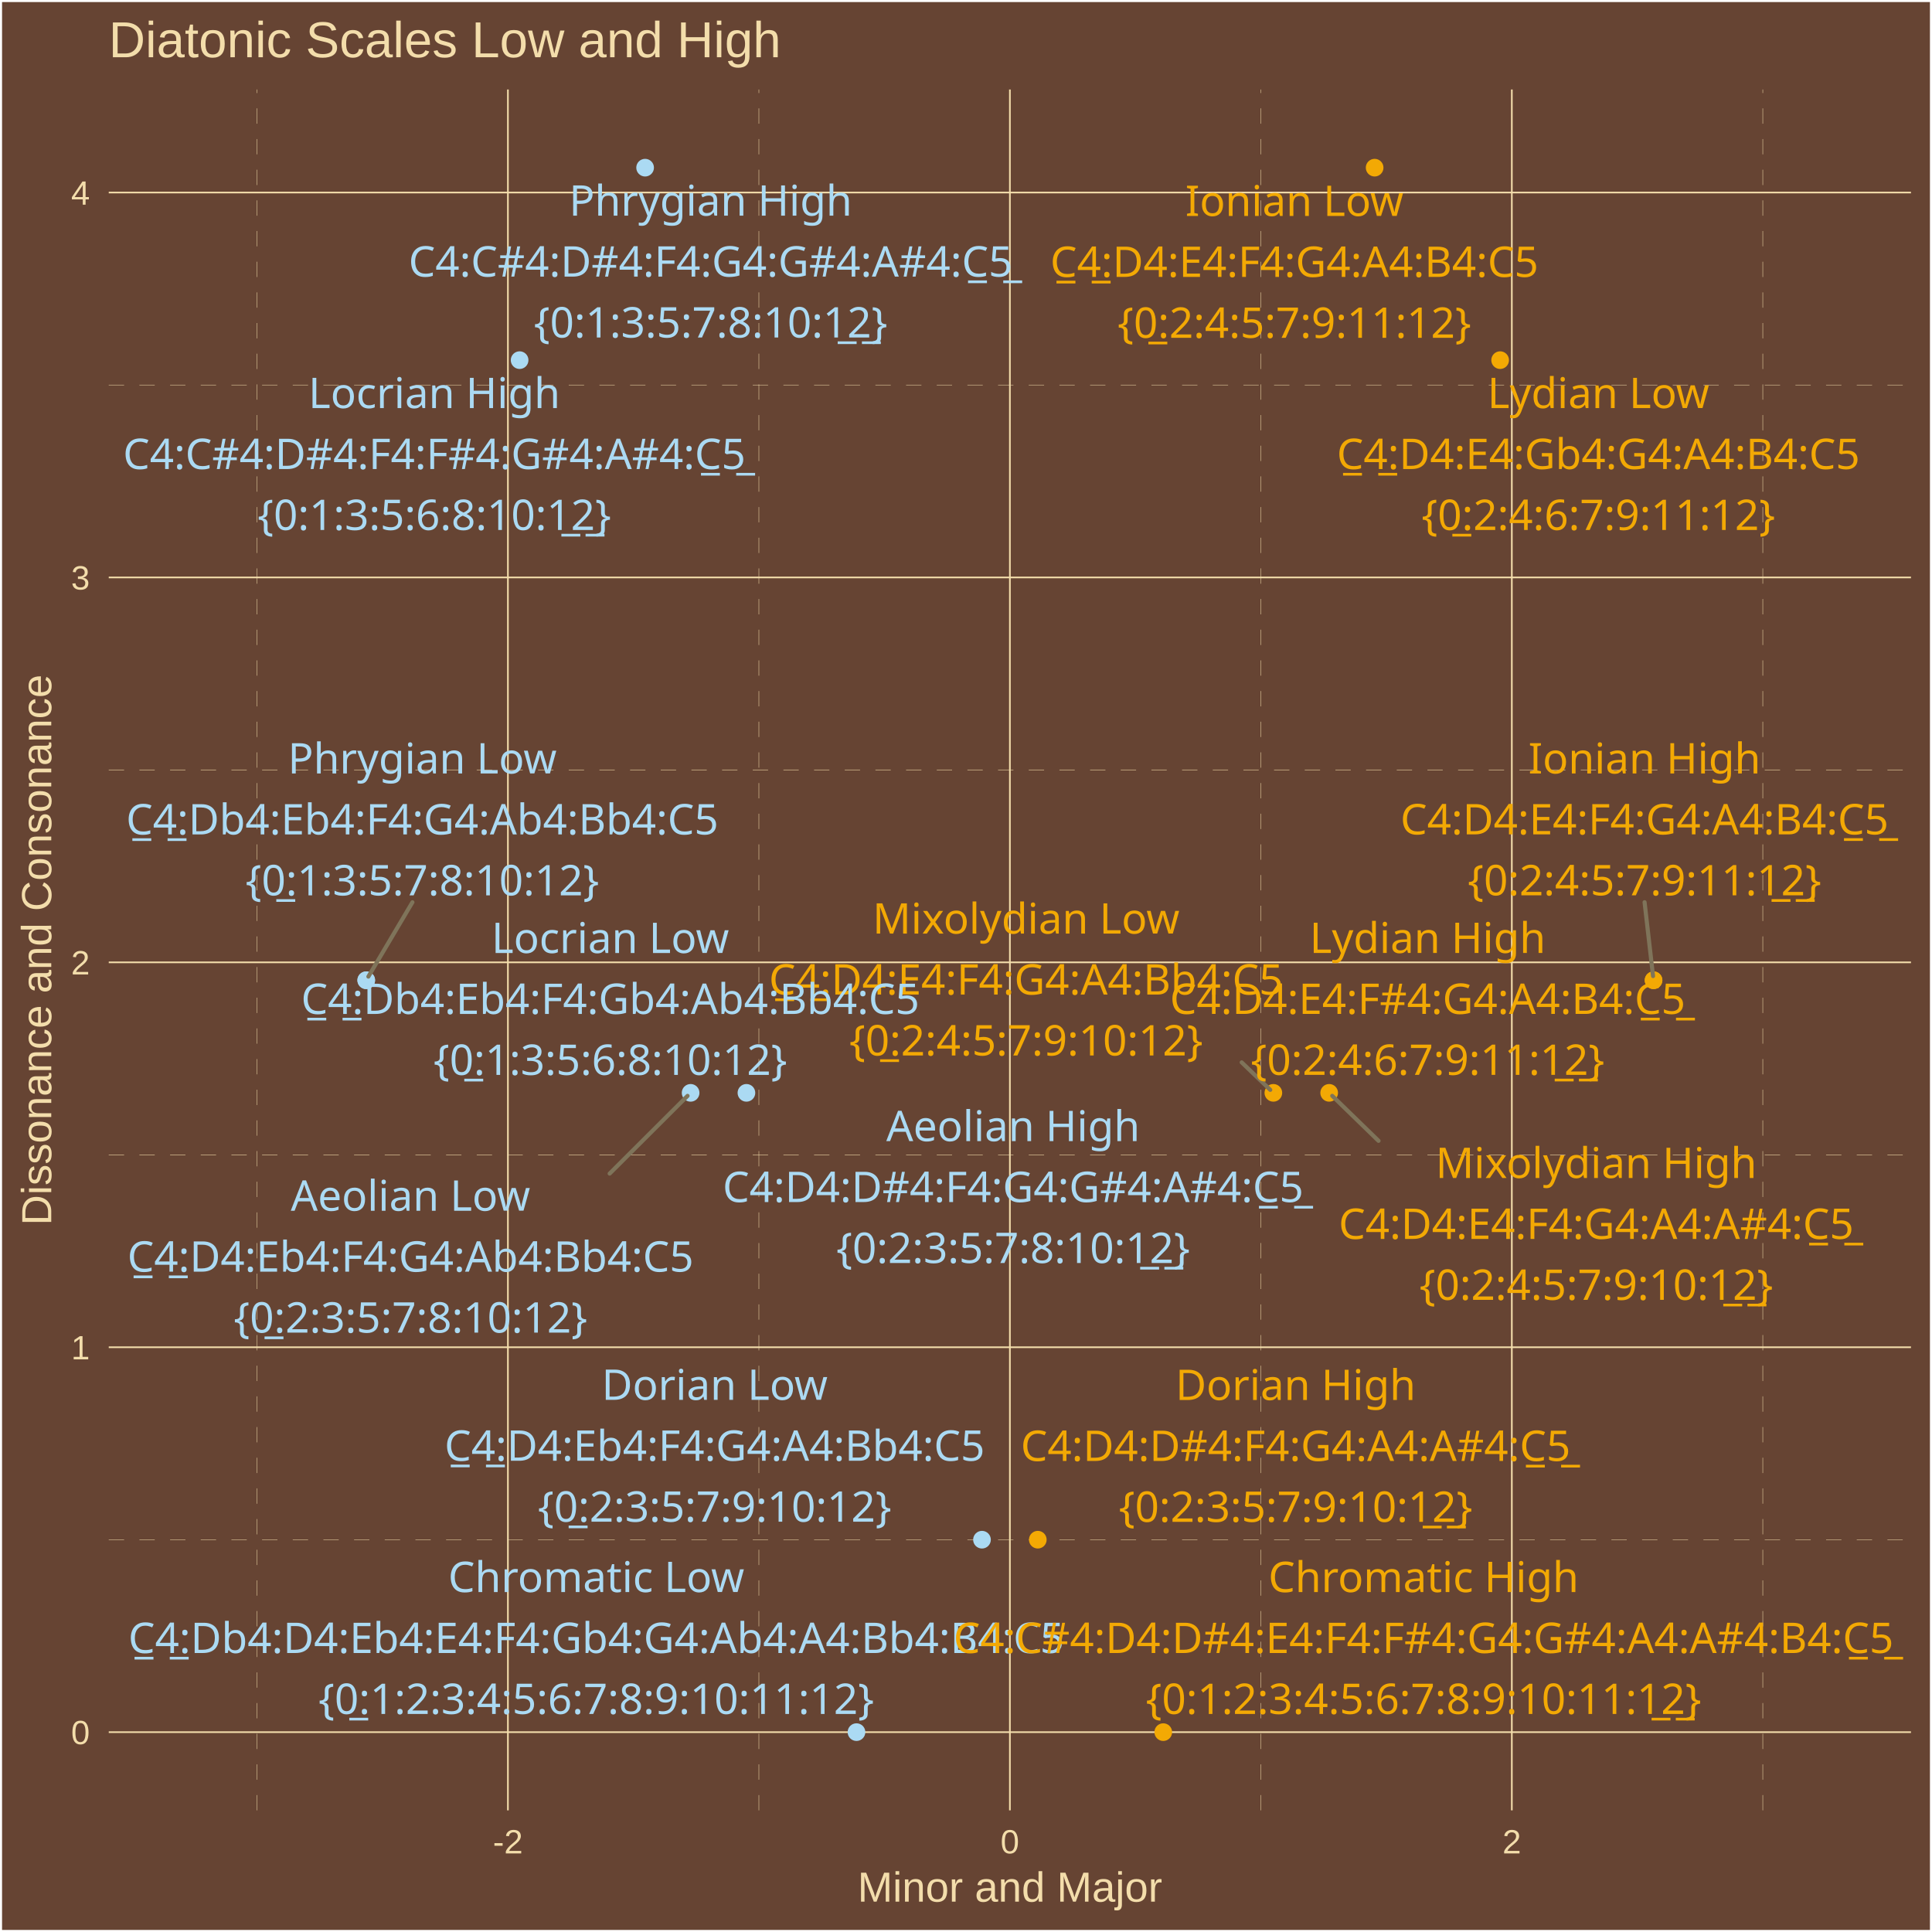
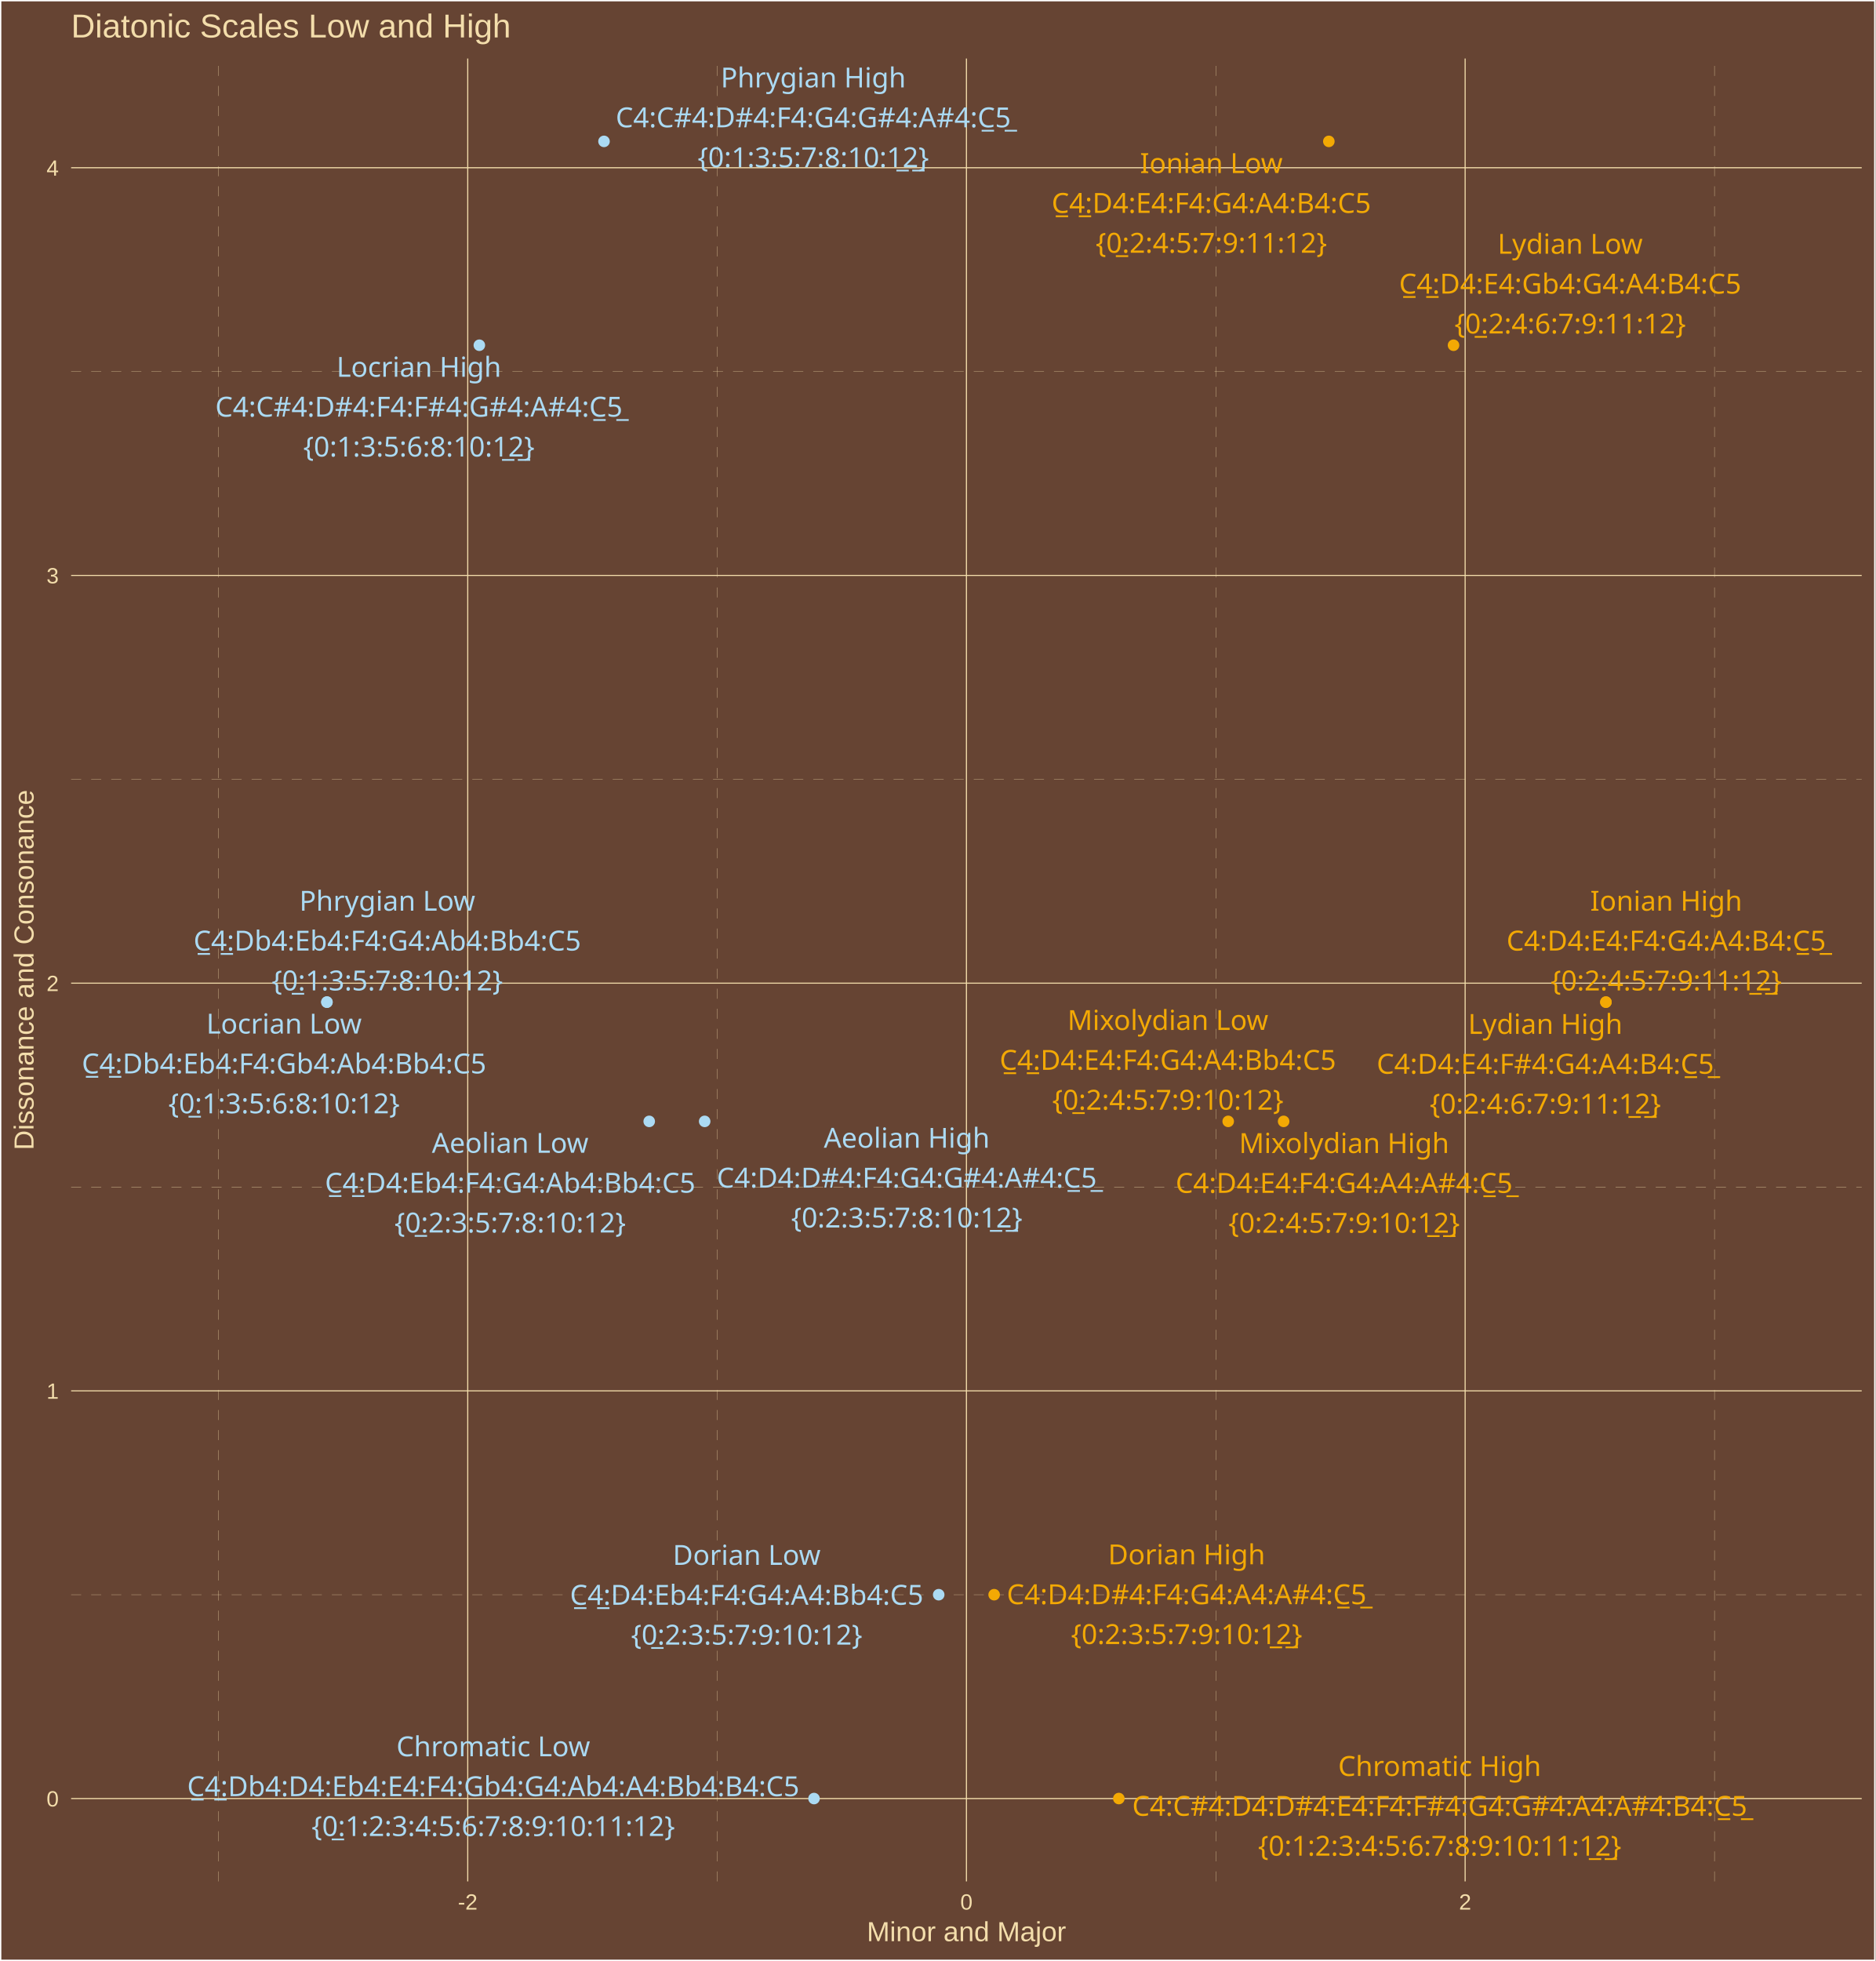
- <svg xmlns="http://www.w3.org/2000/svg" class="svglite" width="504.00pt" height="504.00pt" viewBox="0 0 504.00 504.00">
+ <svg xmlns="http://www.w3.org/2000/svg" class="svglite" width="748.00pt" height="782.00pt" viewBox="0 0 748.00 782.00">
  <defs>
    <style type="text/css">
    .svglite line, .svglite polyline, .svglite polygon, .svglite path, .svglite rect, .svglite circle {
      fill: none;
      stroke: #000000;
      stroke-linecap: round;
      stroke-linejoin: round;
      stroke-miterlimit: 10.00;
    }
    .svglite text {
      white-space: pre;
    }
  </style>
  </defs>
  <rect width="100%" height="100%" style="stroke: none; fill: #664433;" />
  <defs>
-     <clipPath id="cpMC4wMHw1MDQuMDB8MC4wMHw1MDQuMDA=">
-       <rect x="0.00" y="0.00" width="504.00" height="504.00" />
+     <clipPath id="cpMC4wMHw3NDguMDB8MC4wMHw3ODIuMDA=">
+       <rect x="0.00" y="0.00" width="748.00" height="782.00" />
    </clipPath>
  </defs>
-   <g clip-path="url(#cpMC4wMHw1MDQuMDB8MC4wMHw1MDQuMDA=)">
-     <rect x="0.00" y="-0" width="504.00" height="504.00" style="stroke-width: 1.07; stroke: #FFFFFF; fill: #664433;" />
+   <g clip-path="url(#cpMC4wMHw3NDguMDB8MC4wMHw3ODIuMDA=)">
+     <rect x="0.00" y="0" width="748.00" height="782.00" style="stroke-width: 1.07; stroke: #FFFFFF; fill: #664433;" />
  </g>
  <defs>
-     <clipPath id="cpMjguMzd8NDk4LjUyfDIzLjM0fDQ3Mi4yNw==">
-       <rect x="28.37" y="23.34" width="470.15" height="448.93" />
+     <clipPath id="cpMjguMzd8NzQyLjUyfDIzLjM0fDc1MC4yNw==">
+       <rect x="28.37" y="23.34" width="714.15" height="726.93" />
    </clipPath>
  </defs>
-   <g clip-path="url(#cpMjguMzd8NDk4LjUyfDIzLjM0fDQ3Mi4yNw==)">
-     <rect x="28.37" y="23.34" width="470.15" height="448.93" style="stroke-width: 1.07; stroke: none; fill: #664433;" />
-     <polyline points="28.37,401.66 498.52,401.66 " style="stroke-width: 0.11; stroke: #F3DDAB; stroke-dasharray: 4.00,4.00; stroke-linecap: butt;" />
-     <polyline points="28.37,301.25 498.52,301.25 " style="stroke-width: 0.11; stroke: #F3DDAB; stroke-dasharray: 4.00,4.00; stroke-linecap: butt;" />
-     <polyline points="28.37,200.84 498.52,200.84 " style="stroke-width: 0.11; stroke: #F3DDAB; stroke-dasharray: 4.00,4.00; stroke-linecap: butt;" />
-     <polyline points="28.37,100.44 498.52,100.44 " style="stroke-width: 0.11; stroke: #F3DDAB; stroke-dasharray: 4.00,4.00; stroke-linecap: butt;" />
-     <polyline points="67.03,472.27 67.03,23.34 " style="stroke-width: 0.11; stroke: #F3DDAB; stroke-dasharray: 4.00,4.00; stroke-linecap: butt;" />
-     <polyline points="197.97,472.27 197.97,23.34 " style="stroke-width: 0.11; stroke: #F3DDAB; stroke-dasharray: 4.00,4.00; stroke-linecap: butt;" />
-     <polyline points="328.92,472.27 328.92,23.34 " style="stroke-width: 0.11; stroke: #F3DDAB; stroke-dasharray: 4.00,4.00; stroke-linecap: butt;" />
-     <polyline points="459.86,472.27 459.86,23.34 " style="stroke-width: 0.11; stroke: #F3DDAB; stroke-dasharray: 4.00,4.00; stroke-linecap: butt;" />
-     <polyline points="28.37,451.86 498.52,451.86 " style="stroke-width: 0.43; stroke: #F3DDAB; stroke-linecap: butt;" />
-     <polyline points="28.37,351.45 498.52,351.45 " style="stroke-width: 0.43; stroke: #F3DDAB; stroke-linecap: butt;" />
-     <polyline points="28.37,251.05 498.52,251.05 " style="stroke-width: 0.43; stroke: #F3DDAB; stroke-linecap: butt;" />
-     <polyline points="28.37,150.64 498.52,150.64 " style="stroke-width: 0.43; stroke: #F3DDAB; stroke-linecap: butt;" />
-     <polyline points="28.37,50.23 498.52,50.23 " style="stroke-width: 0.43; stroke: #F3DDAB; stroke-linecap: butt;" />
-     <polyline points="132.50,472.27 132.50,23.34 " style="stroke-width: 0.43; stroke: #F3DDAB; stroke-linecap: butt;" />
-     <polyline points="263.45,472.27 263.45,23.34 " style="stroke-width: 0.43; stroke: #F3DDAB; stroke-linecap: butt;" />
-     <polyline points="394.39,472.27 394.39,23.34 " style="stroke-width: 0.43; stroke: #F3DDAB; stroke-linecap: butt;" />
-     <circle cx="358.60" cy="43.74" r="1.95" style="stroke-width: 0.71; stroke: #F3A904; fill: #F3A904;" />
-     <circle cx="431.36" cy="255.72" r="1.95" style="stroke-width: 0.71; stroke: #F3A904; fill: #F3A904;" />
-     <circle cx="95.54" cy="255.72" r="1.95" style="stroke-width: 0.71; stroke: #ABDAF3; fill: #ABDAF3;" />
-     <circle cx="168.29" cy="43.74" r="1.95" style="stroke-width: 0.71; stroke: #ABDAF3; fill: #ABDAF3;" />
-     <circle cx="332.18" cy="285.09" r="1.95" style="stroke-width: 0.71; stroke: #F3A904; fill: #F3A904;" />
-     <circle cx="346.74" cy="285.09" r="1.95" style="stroke-width: 0.71; stroke: #F3A904; fill: #F3A904;" />
-     <circle cx="180.16" cy="285.09" r="1.95" style="stroke-width: 0.71; stroke: #ABDAF3; fill: #ABDAF3;" />
-     <circle cx="194.72" cy="285.09" r="1.95" style="stroke-width: 0.71; stroke: #ABDAF3; fill: #ABDAF3;" />
-     <circle cx="256.17" cy="401.66" r="1.95" style="stroke-width: 0.71; stroke: #ABDAF3; fill: #ABDAF3;" />
-     <circle cx="270.73" cy="401.66" r="1.95" style="stroke-width: 0.71; stroke: #F3A904; fill: #F3A904;" />
-     <circle cx="391.34" cy="93.95" r="1.95" style="stroke-width: 0.71; stroke: #F3A904; fill: #F3A904;" />
-     <circle cx="431.36" cy="255.72" r="1.95" style="stroke-width: 0.71; stroke: #F3A904; fill: #F3A904;" />
-     <circle cx="95.54" cy="255.72" r="1.95" style="stroke-width: 0.71; stroke: #ABDAF3; fill: #ABDAF3;" />
-     <circle cx="135.55" cy="93.95" r="1.95" style="stroke-width: 0.71; stroke: #ABDAF3; fill: #ABDAF3;" />
-     <circle cx="223.43" cy="451.86" r="1.95" style="stroke-width: 0.71; stroke: #ABDAF3; fill: #ABDAF3;" />
-     <circle cx="303.46" cy="451.86" r="1.95" style="stroke-width: 0.71; stroke: #F3A904; fill: #F3A904;" />
-     <line x1="429.02" y1="235.36" x2="431.23" y2="254.63" style="stroke-width: 1.07; stroke: #7F745A;" />
-     <line x1="107.59" y1="235.37" x2="96.10" y2="254.76" style="stroke-width: 1.07; stroke: #7F745A;" />
-     <line x1="323.92" y1="277.14" x2="331.37" y2="284.31" style="stroke-width: 1.07; stroke: #7F745A;" />
-     <line x1="359.62" y1="297.61" x2="347.54" y2="285.87" style="stroke-width: 1.07; stroke: #7F745A;" />
-     <line x1="159.04" y1="306.15" x2="179.36" y2="285.88" style="stroke-width: 1.07; stroke: #7F745A;" />
-     <text x="337.66" y="56.34" text-anchor="middle" style="font-size: 11.04px;fill: #F3A904; font-family: &quot;Arial Unicode MS&quot;;" textLength="53.35px" lengthAdjust="spacingAndGlyphs">Ionian Low</text>
-     <text x="337.66" y="72.24" text-anchor="middle" style="font-size: 11.04px;fill: #F3A904; font-family: &quot;Arial Unicode MS&quot;;" textLength="131.83px" lengthAdjust="spacingAndGlyphs">C̲4̲:D4:E4:F4:G4:A4:B4:C5</text>
-     <text x="337.66" y="88.13" text-anchor="middle" style="font-size: 11.04px;fill: #F3A904; font-family: &quot;Arial Unicode MS&quot;;" textLength="90.19px" lengthAdjust="spacingAndGlyphs">{0̲:2:4:5:7:9:11:12}</text>
-     <text x="429.00" y="201.77" text-anchor="middle" style="font-size: 11.04px;fill: #F3A904; font-family: &quot;Arial Unicode MS&quot;;" textLength="55.80px" lengthAdjust="spacingAndGlyphs">Ionian High</text>
-     <text x="429.00" y="217.66" text-anchor="middle" style="font-size: 11.04px;fill: #F3A904; font-family: &quot;Arial Unicode MS&quot;;" textLength="131.83px" lengthAdjust="spacingAndGlyphs">C4:D4:E4:F4:G4:A4:B4:C̲5̲</text>
-     <text x="429.00" y="233.56" text-anchor="middle" style="font-size: 11.04px;fill: #F3A904; font-family: &quot;Arial Unicode MS&quot;;" textLength="90.19px" lengthAdjust="spacingAndGlyphs">{0:2:4:5:7:9:11:1̲2̲}</text>
-     <text x="110.16" y="201.78" text-anchor="middle" style="font-size: 11.04px;fill: #ABDAF3; font-family: &quot;Arial Unicode MS&quot;;" textLength="66.83px" lengthAdjust="spacingAndGlyphs">Phrygian Low</text>
-     <text x="110.16" y="217.68" text-anchor="middle" style="font-size: 11.04px;fill: #ABDAF3; font-family: &quot;Arial Unicode MS&quot;;" textLength="156.37px" lengthAdjust="spacingAndGlyphs">C̲4̲:Db4:Eb4:F4:G4:Ab4:Bb4:C5</text>
-     <text x="110.16" y="233.57" text-anchor="middle" style="font-size: 11.04px;fill: #ABDAF3; font-family: &quot;Arial Unicode MS&quot;;" textLength="90.19px" lengthAdjust="spacingAndGlyphs">{0̲:1:3:5:7:8:10:12}</text>
-     <text x="185.38" y="56.26" text-anchor="middle" style="font-size: 11.04px;fill: #ABDAF3; font-family: &quot;Arial Unicode MS&quot;;" textLength="69.28px" lengthAdjust="spacingAndGlyphs">Phrygian High</text>
-     <text x="185.38" y="72.16" text-anchor="middle" style="font-size: 11.04px;fill: #ABDAF3; font-family: &quot;Arial Unicode MS&quot;;" textLength="158.20px" lengthAdjust="spacingAndGlyphs">C4:C#4:D#4:F4:G4:G#4:A#4:C̲5̲</text>
-     <text x="185.38" y="88.05" text-anchor="middle" style="font-size: 11.04px;fill: #ABDAF3; font-family: &quot;Arial Unicode MS&quot;;" textLength="90.19px" lengthAdjust="spacingAndGlyphs">{0:1:3:5:7:8:10:1̲2̲}</text>
-     <text x="267.67" y="243.55" text-anchor="middle" style="font-size: 11.04px;fill: #F3A904; font-family: &quot;Arial Unicode MS&quot;;" textLength="75.40px" lengthAdjust="spacingAndGlyphs">Mixolydian Low</text>
-     <text x="267.67" y="259.45" text-anchor="middle" style="font-size: 11.04px;fill: #F3A904; font-family: &quot;Arial Unicode MS&quot;;" textLength="137.97px" lengthAdjust="spacingAndGlyphs">C̲4̲:D4:E4:F4:G4:A4:Bb4:C5</text>
-     <text x="267.67" y="275.34" text-anchor="middle" style="font-size: 11.04px;fill: #F3A904; font-family: &quot;Arial Unicode MS&quot;;" textLength="90.19px" lengthAdjust="spacingAndGlyphs">{0̲:2:4:5:7:9:10:12}</text>
-     <text x="416.40" y="307.30" text-anchor="middle" style="font-size: 11.04px;fill: #F3A904; font-family: &quot;Arial Unicode MS&quot;;" textLength="77.85px" lengthAdjust="spacingAndGlyphs">Mixolydian High</text>
-     <text x="416.40" y="323.20" text-anchor="middle" style="font-size: 11.04px;fill: #F3A904; font-family: &quot;Arial Unicode MS&quot;;" textLength="137.97px" lengthAdjust="spacingAndGlyphs">C4:D4:E4:F4:G4:A4:A#4:C̲5̲</text>
-     <text x="416.40" y="339.10" text-anchor="middle" style="font-size: 11.04px;fill: #F3A904; font-family: &quot;Arial Unicode MS&quot;;" textLength="90.19px" lengthAdjust="spacingAndGlyphs">{0:2:4:5:7:9:10:1̲2̲}</text>
-     <text x="107.09" y="315.85" text-anchor="middle" style="font-size: 11.04px;fill: #ABDAF3; font-family: &quot;Arial Unicode MS&quot;;" textLength="60.09px" lengthAdjust="spacingAndGlyphs">Aeolian Low</text>
-     <text x="107.09" y="331.74" text-anchor="middle" style="font-size: 11.04px;fill: #ABDAF3; font-family: &quot;Arial Unicode MS&quot;;" textLength="150.24px" lengthAdjust="spacingAndGlyphs">C̲4̲:D4:Eb4:F4:G4:Ab4:Bb4:C5</text>
-     <text x="107.09" y="347.64" text-anchor="middle" style="font-size: 11.04px;fill: #ABDAF3; font-family: &quot;Arial Unicode MS&quot;;" textLength="90.19px" lengthAdjust="spacingAndGlyphs">{0̲:2:3:5:7:8:10:12}</text>
-     <text x="264.29" y="297.69" text-anchor="middle" style="font-size: 11.04px;fill: #ABDAF3; font-family: &quot;Arial Unicode MS&quot;;" textLength="62.54px" lengthAdjust="spacingAndGlyphs">Aeolian High</text>
-     <text x="264.29" y="313.58" text-anchor="middle" style="font-size: 11.04px;fill: #ABDAF3; font-family: &quot;Arial Unicode MS&quot;;" textLength="152.06px" lengthAdjust="spacingAndGlyphs">C4:D4:D#4:F4:G4:G#4:A#4:C̲5̲</text>
-     <text x="264.29" y="329.48" text-anchor="middle" style="font-size: 11.04px;fill: #ABDAF3; font-family: &quot;Arial Unicode MS&quot;;" textLength="90.19px" lengthAdjust="spacingAndGlyphs">{0:2:3:5:7:8:10:1̲2̲}</text>
-     <text x="186.43" y="365.18" text-anchor="middle" style="font-size: 11.04px;fill: #ABDAF3; font-family: &quot;Arial Unicode MS&quot;;" textLength="55.79px" lengthAdjust="spacingAndGlyphs">Dorian Low</text>
-     <text x="186.43" y="381.07" text-anchor="middle" style="font-size: 11.04px;fill: #ABDAF3; font-family: &quot;Arial Unicode MS&quot;;" textLength="144.10px" lengthAdjust="spacingAndGlyphs">C̲4̲:D4:Eb4:F4:G4:A4:Bb4:C5</text>
-     <text x="186.43" y="396.97" text-anchor="middle" style="font-size: 11.04px;fill: #ABDAF3; font-family: &quot;Arial Unicode MS&quot;;" textLength="90.19px" lengthAdjust="spacingAndGlyphs">{0̲:2:3:5:7:9:10:12}</text>
-     <text x="337.99" y="365.22" text-anchor="middle" style="font-size: 11.04px;fill: #F3A904; font-family: &quot;Arial Unicode MS&quot;;" textLength="58.23px" lengthAdjust="spacingAndGlyphs">Dorian High</text>
-     <text x="337.99" y="381.12" text-anchor="middle" style="font-size: 11.04px;fill: #F3A904; font-family: &quot;Arial Unicode MS&quot;;" textLength="144.71px" lengthAdjust="spacingAndGlyphs">C4:D4:D#4:F4:G4:A4:A#4:C̲5̲</text>
-     <text x="337.99" y="397.01" text-anchor="middle" style="font-size: 11.04px;fill: #F3A904; font-family: &quot;Arial Unicode MS&quot;;" textLength="90.19px" lengthAdjust="spacingAndGlyphs">{0:2:3:5:7:9:10:1̲2̲}</text>
-     <text x="416.96" y="106.46" text-anchor="middle" style="font-size: 11.04px;fill: #F3A904; font-family: &quot;Arial Unicode MS&quot;;" textLength="55.80px" lengthAdjust="spacingAndGlyphs">Lydian Low</text>
-     <text x="416.96" y="122.36" text-anchor="middle" style="font-size: 11.04px;fill: #F3A904; font-family: &quot;Arial Unicode MS&quot;;" textLength="139.81px" lengthAdjust="spacingAndGlyphs">C̲4̲:D4:E4:Gb4:G4:A4:B4:C5</text>
-     <text x="416.96" y="138.26" text-anchor="middle" style="font-size: 11.04px;fill: #F3A904; font-family: &quot;Arial Unicode MS&quot;;" textLength="90.19px" lengthAdjust="spacingAndGlyphs">{0̲:2:4:6:7:9:11:12}</text>
-     <text x="372.43" y="248.60" text-anchor="middle" style="font-size: 11.04px;fill: #F3A904; font-family: &quot;Arial Unicode MS&quot;;" textLength="58.25px" lengthAdjust="spacingAndGlyphs">Lydian High</text>
-     <text x="372.43" y="264.50" text-anchor="middle" style="font-size: 11.04px;fill: #F3A904; font-family: &quot;Arial Unicode MS&quot;;" textLength="137.97px" lengthAdjust="spacingAndGlyphs">C4:D4:E4:F#4:G4:A4:B4:C̲5̲</text>
-     <text x="372.43" y="280.40" text-anchor="middle" style="font-size: 11.04px;fill: #F3A904; font-family: &quot;Arial Unicode MS&quot;;" textLength="90.19px" lengthAdjust="spacingAndGlyphs">{0:2:4:6:7:9:11:1̲2̲}</text>
-     <text x="159.20" y="248.61" text-anchor="middle" style="font-size: 11.04px;fill: #ABDAF3; font-family: &quot;Arial Unicode MS&quot;;" textLength="59.47px" lengthAdjust="spacingAndGlyphs">Locrian Low</text>
-     <text x="159.20" y="264.51" text-anchor="middle" style="font-size: 11.04px;fill: #ABDAF3; font-family: &quot;Arial Unicode MS&quot;;" textLength="162.50px" lengthAdjust="spacingAndGlyphs">C̲4̲:Db4:Eb4:F4:Gb4:Ab4:Bb4:C5</text>
-     <text x="159.20" y="280.41" text-anchor="middle" style="font-size: 11.04px;fill: #ABDAF3; font-family: &quot;Arial Unicode MS&quot;;" textLength="90.19px" lengthAdjust="spacingAndGlyphs">{0̲:1:3:5:6:8:10:12}</text>
-     <text x="113.30" y="106.46" text-anchor="middle" style="font-size: 11.04px;fill: #ABDAF3; font-family: &quot;Arial Unicode MS&quot;;" textLength="61.92px" lengthAdjust="spacingAndGlyphs">Locrian High</text>
-     <text x="113.30" y="122.36" text-anchor="middle" style="font-size: 11.04px;fill: #ABDAF3; font-family: &quot;Arial Unicode MS&quot;;" textLength="162.49px" lengthAdjust="spacingAndGlyphs">C4:C#4:D#4:F4:F#4:G#4:A#4:C̲5̲</text>
-     <text x="113.30" y="138.26" text-anchor="middle" style="font-size: 11.04px;fill: #ABDAF3; font-family: &quot;Arial Unicode MS&quot;;" textLength="90.19px" lengthAdjust="spacingAndGlyphs">{0:1:3:5:6:8:10:1̲2̲}</text>
-     <text x="155.54" y="415.32" text-anchor="middle" style="font-size: 11.04px;fill: #ABDAF3; font-family: &quot;Arial Unicode MS&quot;;" textLength="73.56px" lengthAdjust="spacingAndGlyphs">Chromatic Low</text>
-     <text x="155.54" y="431.22" text-anchor="middle" style="font-size: 11.04px;fill: #ABDAF3; font-family: &quot;Arial Unicode MS&quot;;" textLength="247.13px" lengthAdjust="spacingAndGlyphs">C̲4̲:Db4:D4:Eb4:E4:F4:Gb4:G4:Ab4:A4:Bb4:B4:C5</text>
-     <text x="155.54" y="447.12" text-anchor="middle" style="font-size: 11.04px;fill: #ABDAF3; font-family: &quot;Arial Unicode MS&quot;;" textLength="142.33px" lengthAdjust="spacingAndGlyphs">{0̲:1:2:3:4:5:6:7:8:9:10:11:12}</text>
-     <text x="371.36" y="415.33" text-anchor="middle" style="font-size: 11.04px;fill: #F3A904; font-family: &quot;Arial Unicode MS&quot;;" textLength="76.00px" lengthAdjust="spacingAndGlyphs">Chromatic High</text>
-     <text x="371.36" y="431.22" text-anchor="middle" style="font-size: 11.04px;fill: #F3A904; font-family: &quot;Arial Unicode MS&quot;;" textLength="247.12px" lengthAdjust="spacingAndGlyphs">C4:C#4:D4:D#4:E4:F4:F#4:G4:G#4:A4:A#4:B4:C̲5̲</text>
-     <text x="371.36" y="447.12" text-anchor="middle" style="font-size: 11.04px;fill: #F3A904; font-family: &quot;Arial Unicode MS&quot;;" textLength="142.33px" lengthAdjust="spacingAndGlyphs">{0:1:2:3:4:5:6:7:8:9:10:11:1̲2̲}</text>
+   <g clip-path="url(#cpMjguMzd8NzQyLjUyfDIzLjM0fDc1MC4yNw==)">
+     <rect x="28.37" y="23.34" width="714.15" height="726.93" style="stroke-width: 1.07; stroke: none; fill: #664433;" />
+     <polyline points="28.37,635.93 742.52,635.93 " style="stroke-width: 0.11; stroke: #F3DDAB; stroke-dasharray: 4.00,4.00; stroke-linecap: butt;" />
+     <polyline points="28.37,473.35 742.52,473.35 " style="stroke-width: 0.11; stroke: #F3DDAB; stroke-dasharray: 4.00,4.00; stroke-linecap: butt;" />
+     <polyline points="28.37,310.76 742.52,310.76 " style="stroke-width: 0.11; stroke: #F3DDAB; stroke-dasharray: 4.00,4.00; stroke-linecap: butt;" />
+     <polyline points="28.37,148.18 742.52,148.18 " style="stroke-width: 0.11; stroke: #F3DDAB; stroke-dasharray: 4.00,4.00; stroke-linecap: butt;" />
+     <polyline points="87.10,750.27 87.10,23.34 " style="stroke-width: 0.11; stroke: #F3DDAB; stroke-dasharray: 4.00,4.00; stroke-linecap: butt;" />
+     <polyline points="286.00,750.27 286.00,23.34 " style="stroke-width: 0.11; stroke: #F3DDAB; stroke-dasharray: 4.00,4.00; stroke-linecap: butt;" />
+     <polyline points="484.90,750.27 484.90,23.34 " style="stroke-width: 0.11; stroke: #F3DDAB; stroke-dasharray: 4.00,4.00; stroke-linecap: butt;" />
+     <polyline points="683.80,750.27 683.80,23.34 " style="stroke-width: 0.11; stroke: #F3DDAB; stroke-dasharray: 4.00,4.00; stroke-linecap: butt;" />
+     <polyline points="28.37,717.22 742.52,717.22 " style="stroke-width: 0.43; stroke: #F3DDAB; stroke-linecap: butt;" />
+     <polyline points="28.37,554.64 742.52,554.64 " style="stroke-width: 0.43; stroke: #F3DDAB; stroke-linecap: butt;" />
+     <polyline points="28.37,392.06 742.52,392.06 " style="stroke-width: 0.43; stroke: #F3DDAB; stroke-linecap: butt;" />
+     <polyline points="28.37,229.47 742.52,229.47 " style="stroke-width: 0.43; stroke: #F3DDAB; stroke-linecap: butt;" />
+     <polyline points="28.37,66.89 742.52,66.89 " style="stroke-width: 0.43; stroke: #F3DDAB; stroke-linecap: butt;" />
+     <polyline points="186.55,750.27 186.55,23.34 " style="stroke-width: 0.43; stroke: #F3DDAB; stroke-linecap: butt;" />
+     <polyline points="385.45,750.27 385.45,23.34 " style="stroke-width: 0.43; stroke: #F3DDAB; stroke-linecap: butt;" />
+     <polyline points="584.35,750.27 584.35,23.34 " style="stroke-width: 0.43; stroke: #F3DDAB; stroke-linecap: butt;" />
+     <circle cx="529.99" cy="56.38" r="1.95" style="stroke-width: 0.71; stroke: #F3A904; fill: #F3A904;" />
+     <circle cx="640.50" cy="399.62" r="1.95" style="stroke-width: 0.71; stroke: #F3A904; fill: #F3A904;" />
+     <circle cx="130.39" cy="399.62" r="1.95" style="stroke-width: 0.71; stroke: #ABDAF3; fill: #ABDAF3;" />
+     <circle cx="240.90" cy="56.38" r="1.95" style="stroke-width: 0.71; stroke: #ABDAF3; fill: #ABDAF3;" />
+     <circle cx="489.85" cy="447.18" r="1.95" style="stroke-width: 0.71; stroke: #F3A904; fill: #F3A904;" />
+     <circle cx="511.96" cy="447.18" r="1.95" style="stroke-width: 0.71; stroke: #F3A904; fill: #F3A904;" />
+     <circle cx="258.93" cy="447.18" r="1.95" style="stroke-width: 0.71; stroke: #ABDAF3; fill: #ABDAF3;" />
+     <circle cx="281.05" cy="447.18" r="1.95" style="stroke-width: 0.71; stroke: #ABDAF3; fill: #ABDAF3;" />
+     <circle cx="374.39" cy="635.93" r="1.95" style="stroke-width: 0.71; stroke: #ABDAF3; fill: #ABDAF3;" />
+     <circle cx="396.50" cy="635.93" r="1.95" style="stroke-width: 0.71; stroke: #F3A904; fill: #F3A904;" />
+     <circle cx="579.72" cy="137.67" r="1.95" style="stroke-width: 0.71; stroke: #F3A904; fill: #F3A904;" />
+     <circle cx="640.50" cy="399.62" r="1.95" style="stroke-width: 0.71; stroke: #F3A904; fill: #F3A904;" />
+     <circle cx="130.39" cy="399.62" r="1.95" style="stroke-width: 0.71; stroke: #ABDAF3; fill: #ABDAF3;" />
+     <circle cx="191.18" cy="137.67" r="1.95" style="stroke-width: 0.71; stroke: #ABDAF3; fill: #ABDAF3;" />
+     <circle cx="324.66" cy="717.22" r="1.95" style="stroke-width: 0.71; stroke: #ABDAF3; fill: #ABDAF3;" />
+     <circle cx="446.23" cy="717.22" r="1.95" style="stroke-width: 0.71; stroke: #F3A904; fill: #F3A904;" />
+     <text x="483.12" y="69.00" text-anchor="middle" style="font-size: 11.04px;fill: #F3A904; font-family: &quot;Arial Unicode MS&quot;;" textLength="53.35px" lengthAdjust="spacingAndGlyphs">Ionian Low</text>
+     <text x="483.12" y="84.89" text-anchor="middle" style="font-size: 11.04px;fill: #F3A904; font-family: &quot;Arial Unicode MS&quot;;" textLength="131.83px" lengthAdjust="spacingAndGlyphs">C̲4̲:D4:E4:F4:G4:A4:B4:C5</text>
+     <text x="483.12" y="100.79" text-anchor="middle" style="font-size: 11.04px;fill: #F3A904; font-family: &quot;Arial Unicode MS&quot;;" textLength="90.19px" lengthAdjust="spacingAndGlyphs">{0̲:2:4:5:7:9:11:12}</text>
+     <text x="664.55" y="363.16" text-anchor="middle" style="font-size: 11.04px;fill: #F3A904; font-family: &quot;Arial Unicode MS&quot;;" textLength="55.80px" lengthAdjust="spacingAndGlyphs">Ionian High</text>
+     <text x="664.55" y="379.06" text-anchor="middle" style="font-size: 11.04px;fill: #F3A904; font-family: &quot;Arial Unicode MS&quot;;" textLength="131.83px" lengthAdjust="spacingAndGlyphs">C4:D4:E4:F4:G4:A4:B4:C̲5̲</text>
+     <text x="664.55" y="394.96" text-anchor="middle" style="font-size: 11.04px;fill: #F3A904; font-family: &quot;Arial Unicode MS&quot;;" textLength="90.19px" lengthAdjust="spacingAndGlyphs">{0:2:4:5:7:9:11:1̲2̲}</text>
+     <text x="154.46" y="363.16" text-anchor="middle" style="font-size: 11.04px;fill: #ABDAF3; font-family: &quot;Arial Unicode MS&quot;;" textLength="66.83px" lengthAdjust="spacingAndGlyphs">Phrygian Low</text>
+     <text x="154.46" y="379.05" text-anchor="middle" style="font-size: 11.04px;fill: #ABDAF3; font-family: &quot;Arial Unicode MS&quot;;" textLength="156.37px" lengthAdjust="spacingAndGlyphs">C̲4̲:Db4:Eb4:F4:G4:Ab4:Bb4:C5</text>
+     <text x="154.46" y="394.95" text-anchor="middle" style="font-size: 11.04px;fill: #ABDAF3; font-family: &quot;Arial Unicode MS&quot;;" textLength="90.19px" lengthAdjust="spacingAndGlyphs">{0̲:1:3:5:7:8:10:12}</text>
+     <text x="324.37" y="34.87" text-anchor="middle" style="font-size: 11.04px;fill: #ABDAF3; font-family: &quot;Arial Unicode MS&quot;;" textLength="69.28px" lengthAdjust="spacingAndGlyphs">Phrygian High</text>
+     <text x="324.37" y="50.77" text-anchor="middle" style="font-size: 11.04px;fill: #ABDAF3; font-family: &quot;Arial Unicode MS&quot;;" textLength="158.20px" lengthAdjust="spacingAndGlyphs">C4:C#4:D#4:F4:G4:G#4:A#4:C̲5̲</text>
+     <text x="324.37" y="66.66" text-anchor="middle" style="font-size: 11.04px;fill: #ABDAF3; font-family: &quot;Arial Unicode MS&quot;;" textLength="90.19px" lengthAdjust="spacingAndGlyphs">{0:1:3:5:7:8:10:1̲2̲}</text>
+     <text x="465.78" y="410.73" text-anchor="middle" style="font-size: 11.04px;fill: #F3A904; font-family: &quot;Arial Unicode MS&quot;;" textLength="75.40px" lengthAdjust="spacingAndGlyphs">Mixolydian Low</text>
+     <text x="465.78" y="426.62" text-anchor="middle" style="font-size: 11.04px;fill: #F3A904; font-family: &quot;Arial Unicode MS&quot;;" textLength="137.97px" lengthAdjust="spacingAndGlyphs">C̲4̲:D4:E4:F4:G4:A4:Bb4:C5</text>
+     <text x="465.78" y="442.52" text-anchor="middle" style="font-size: 11.04px;fill: #F3A904; font-family: &quot;Arial Unicode MS&quot;;" textLength="90.19px" lengthAdjust="spacingAndGlyphs">{0̲:2:4:5:7:9:10:12}</text>
+     <text x="536.08" y="459.79" text-anchor="middle" style="font-size: 11.04px;fill: #F3A904; font-family: &quot;Arial Unicode MS&quot;;" textLength="77.85px" lengthAdjust="spacingAndGlyphs">Mixolydian High</text>
+     <text x="536.08" y="475.68" text-anchor="middle" style="font-size: 11.04px;fill: #F3A904; font-family: &quot;Arial Unicode MS&quot;;" textLength="137.97px" lengthAdjust="spacingAndGlyphs">C4:D4:E4:F4:G4:A4:A#4:C̲5̲</text>
+     <text x="536.08" y="491.58" text-anchor="middle" style="font-size: 11.04px;fill: #F3A904; font-family: &quot;Arial Unicode MS&quot;;" textLength="90.19px" lengthAdjust="spacingAndGlyphs">{0:2:4:5:7:9:10:1̲2̲}</text>
+     <text x="203.47" y="459.71" text-anchor="middle" style="font-size: 11.04px;fill: #ABDAF3; font-family: &quot;Arial Unicode MS&quot;;" textLength="60.09px" lengthAdjust="spacingAndGlyphs">Aeolian Low</text>
+     <text x="203.47" y="475.61" text-anchor="middle" style="font-size: 11.04px;fill: #ABDAF3; font-family: &quot;Arial Unicode MS&quot;;" textLength="150.24px" lengthAdjust="spacingAndGlyphs">C̲4̲:D4:Eb4:F4:G4:Ab4:Bb4:C5</text>
+     <text x="203.47" y="491.50" text-anchor="middle" style="font-size: 11.04px;fill: #ABDAF3; font-family: &quot;Arial Unicode MS&quot;;" textLength="90.19px" lengthAdjust="spacingAndGlyphs">{0̲:2:3:5:7:8:10:12}</text>
+     <text x="361.65" y="457.69" text-anchor="middle" style="font-size: 11.04px;fill: #ABDAF3; font-family: &quot;Arial Unicode MS&quot;;" textLength="62.54px" lengthAdjust="spacingAndGlyphs">Aeolian High</text>
+     <text x="361.65" y="473.59" text-anchor="middle" style="font-size: 11.04px;fill: #ABDAF3; font-family: &quot;Arial Unicode MS&quot;;" textLength="152.06px" lengthAdjust="spacingAndGlyphs">C4:D4:D#4:F4:G4:G#4:A#4:C̲5̲</text>
+     <text x="361.65" y="489.49" text-anchor="middle" style="font-size: 11.04px;fill: #ABDAF3; font-family: &quot;Arial Unicode MS&quot;;" textLength="90.19px" lengthAdjust="spacingAndGlyphs">{0:2:3:5:7:8:10:1̲2̲}</text>
+     <text x="297.80" y="624.04" text-anchor="middle" style="font-size: 11.04px;fill: #ABDAF3; font-family: &quot;Arial Unicode MS&quot;;" textLength="55.79px" lengthAdjust="spacingAndGlyphs">Dorian Low</text>
+     <text x="297.80" y="639.94" text-anchor="middle" style="font-size: 11.04px;fill: #ABDAF3; font-family: &quot;Arial Unicode MS&quot;;" textLength="144.10px" lengthAdjust="spacingAndGlyphs">C̲4̲:D4:Eb4:F4:G4:A4:Bb4:C5</text>
+     <text x="297.80" y="655.83" text-anchor="middle" style="font-size: 11.04px;fill: #ABDAF3; font-family: &quot;Arial Unicode MS&quot;;" textLength="90.19px" lengthAdjust="spacingAndGlyphs">{0̲:2:3:5:7:9:10:12}</text>
+     <text x="473.27" y="623.81" text-anchor="middle" style="font-size: 11.04px;fill: #F3A904; font-family: &quot;Arial Unicode MS&quot;;" textLength="58.23px" lengthAdjust="spacingAndGlyphs">Dorian High</text>
+     <text x="473.27" y="639.71" text-anchor="middle" style="font-size: 11.04px;fill: #F3A904; font-family: &quot;Arial Unicode MS&quot;;" textLength="144.71px" lengthAdjust="spacingAndGlyphs">C4:D4:D#4:F4:G4:A4:A#4:C̲5̲</text>
+     <text x="473.27" y="655.60" text-anchor="middle" style="font-size: 11.04px;fill: #F3A904; font-family: &quot;Arial Unicode MS&quot;;" textLength="90.19px" lengthAdjust="spacingAndGlyphs">{0:2:3:5:7:9:10:1̲2̲}</text>
+     <text x="626.24" y="101.19" text-anchor="middle" style="font-size: 11.04px;fill: #F3A904; font-family: &quot;Arial Unicode MS&quot;;" textLength="55.80px" lengthAdjust="spacingAndGlyphs">Lydian Low</text>
+     <text x="626.24" y="117.08" text-anchor="middle" style="font-size: 11.04px;fill: #F3A904; font-family: &quot;Arial Unicode MS&quot;;" textLength="139.81px" lengthAdjust="spacingAndGlyphs">C̲4̲:D4:E4:Gb4:G4:A4:B4:C5</text>
+     <text x="626.24" y="132.98" text-anchor="middle" style="font-size: 11.04px;fill: #F3A904; font-family: &quot;Arial Unicode MS&quot;;" textLength="90.19px" lengthAdjust="spacingAndGlyphs">{0̲:2:4:6:7:9:11:12}</text>
+     <text x="616.33" y="412.29" text-anchor="middle" style="font-size: 11.04px;fill: #F3A904; font-family: &quot;Arial Unicode MS&quot;;" textLength="58.25px" lengthAdjust="spacingAndGlyphs">Lydian High</text>
+     <text x="616.33" y="428.18" text-anchor="middle" style="font-size: 11.04px;fill: #F3A904; font-family: &quot;Arial Unicode MS&quot;;" textLength="137.97px" lengthAdjust="spacingAndGlyphs">C4:D4:E4:F#4:G4:A4:B4:C̲5̲</text>
+     <text x="616.33" y="444.08" text-anchor="middle" style="font-size: 11.04px;fill: #F3A904; font-family: &quot;Arial Unicode MS&quot;;" textLength="90.19px" lengthAdjust="spacingAndGlyphs">{0:2:4:6:7:9:11:1̲2̲}</text>
+     <text x="113.28" y="412.16" text-anchor="middle" style="font-size: 11.04px;fill: #ABDAF3; font-family: &quot;Arial Unicode MS&quot;;" textLength="59.47px" lengthAdjust="spacingAndGlyphs">Locrian Low</text>
+     <text x="113.28" y="428.06" text-anchor="middle" style="font-size: 11.04px;fill: #ABDAF3; font-family: &quot;Arial Unicode MS&quot;;" textLength="162.50px" lengthAdjust="spacingAndGlyphs">C̲4̲:Db4:Eb4:F4:Gb4:Ab4:Bb4:C5</text>
+     <text x="113.28" y="443.96" text-anchor="middle" style="font-size: 11.04px;fill: #ABDAF3; font-family: &quot;Arial Unicode MS&quot;;" textLength="90.19px" lengthAdjust="spacingAndGlyphs">{0̲:1:3:5:6:8:10:12}</text>
+     <text x="167.07" y="150.26" text-anchor="middle" style="font-size: 11.04px;fill: #ABDAF3; font-family: &quot;Arial Unicode MS&quot;;" textLength="61.92px" lengthAdjust="spacingAndGlyphs">Locrian High</text>
+     <text x="167.07" y="166.15" text-anchor="middle" style="font-size: 11.04px;fill: #ABDAF3; font-family: &quot;Arial Unicode MS&quot;;" textLength="162.49px" lengthAdjust="spacingAndGlyphs">C4:C#4:D#4:F4:F#4:G#4:A#4:C̲5̲</text>
+     <text x="167.07" y="182.05" text-anchor="middle" style="font-size: 11.04px;fill: #ABDAF3; font-family: &quot;Arial Unicode MS&quot;;" textLength="90.19px" lengthAdjust="spacingAndGlyphs">{0:1:3:5:6:8:10:1̲2̲}</text>
+     <text x="196.73" y="700.37" text-anchor="middle" style="font-size: 11.04px;fill: #ABDAF3; font-family: &quot;Arial Unicode MS&quot;;" textLength="73.56px" lengthAdjust="spacingAndGlyphs">Chromatic Low</text>
+     <text x="196.73" y="716.27" text-anchor="middle" style="font-size: 11.04px;fill: #ABDAF3; font-family: &quot;Arial Unicode MS&quot;;" textLength="247.13px" lengthAdjust="spacingAndGlyphs">C̲4̲:Db4:D4:Eb4:E4:F4:Gb4:G4:Ab4:A4:Bb4:B4:C5</text>
+     <text x="196.73" y="732.16" text-anchor="middle" style="font-size: 11.04px;fill: #ABDAF3; font-family: &quot;Arial Unicode MS&quot;;" textLength="142.33px" lengthAdjust="spacingAndGlyphs">{0̲:1:2:3:4:5:6:7:8:9:10:11:12}</text>
+     <text x="574.19" y="708.21" text-anchor="middle" style="font-size: 11.04px;fill: #F3A904; font-family: &quot;Arial Unicode MS&quot;;" textLength="76.00px" lengthAdjust="spacingAndGlyphs">Chromatic High</text>
+     <text x="574.19" y="724.10" text-anchor="middle" style="font-size: 11.04px;fill: #F3A904; font-family: &quot;Arial Unicode MS&quot;;" textLength="247.12px" lengthAdjust="spacingAndGlyphs">C4:C#4:D4:D#4:E4:F4:F#4:G4:G#4:A4:A#4:B4:C̲5̲</text>
+     <text x="574.19" y="740.00" text-anchor="middle" style="font-size: 11.04px;fill: #F3A904; font-family: &quot;Arial Unicode MS&quot;;" textLength="142.33px" lengthAdjust="spacingAndGlyphs">{0:1:2:3:4:5:6:7:8:9:10:11:1̲2̲}</text>
  </g>
-   <g clip-path="url(#cpMC4wMHw1MDQuMDB8MC4wMHw1MDQuMDA=)">
-     <text x="23.44" y="455.01" text-anchor="end" style="font-size: 8.80px;fill: #F3DDAB; font-family: &quot;Arial&quot;;" textLength="4.90px" lengthAdjust="spacingAndGlyphs">0</text>
-     <text x="23.44" y="354.61" text-anchor="end" style="font-size: 8.80px;fill: #F3DDAB; font-family: &quot;Arial&quot;;" textLength="4.90px" lengthAdjust="spacingAndGlyphs">1</text>
-     <text x="23.44" y="254.20" text-anchor="end" style="font-size: 8.80px;fill: #F3DDAB; font-family: &quot;Arial&quot;;" textLength="4.90px" lengthAdjust="spacingAndGlyphs">2</text>
-     <text x="23.44" y="153.79" text-anchor="end" style="font-size: 8.80px;fill: #F3DDAB; font-family: &quot;Arial&quot;;" textLength="4.90px" lengthAdjust="spacingAndGlyphs">3</text>
-     <text x="23.44" y="53.39" text-anchor="end" style="font-size: 8.80px;fill: #F3DDAB; font-family: &quot;Arial&quot;;" textLength="4.90px" lengthAdjust="spacingAndGlyphs">4</text>
-     <text x="132.50" y="483.50" text-anchor="middle" style="font-size: 8.80px;fill: #F3DDAB; font-family: &quot;Arial&quot;;" textLength="7.83px" lengthAdjust="spacingAndGlyphs">-2</text>
-     <text x="263.45" y="483.50" text-anchor="middle" style="font-size: 8.80px;fill: #F3DDAB; font-family: &quot;Arial&quot;;" textLength="4.90px" lengthAdjust="spacingAndGlyphs">0</text>
-     <text x="394.39" y="483.50" text-anchor="middle" style="font-size: 8.80px;fill: #F3DDAB; font-family: &quot;Arial&quot;;" textLength="4.90px" lengthAdjust="spacingAndGlyphs">2</text>
-     <text x="263.45" y="496.09" text-anchor="middle" style="font-size: 11.00px;fill: #F3DDAB; font-family: &quot;Arial&quot;;" textLength="79.49px" lengthAdjust="spacingAndGlyphs">Minor and Major</text>
-     <text transform="translate(13.37,247.80) rotate(-90)" text-anchor="middle" style="font-size: 11.00px;fill: #F3DDAB; font-family: &quot;Arial&quot;;" textLength="143.73px" lengthAdjust="spacingAndGlyphs">Dissonance and Consonance</text>
+   <g clip-path="url(#cpMC4wMHw3NDguMDB8MC4wMHw3ODIuMDA=)">
+     <text x="23.44" y="720.38" text-anchor="end" style="font-size: 8.80px;fill: #F3DDAB; font-family: &quot;Arial&quot;;" textLength="4.90px" lengthAdjust="spacingAndGlyphs">0</text>
+     <text x="23.44" y="557.79" text-anchor="end" style="font-size: 8.80px;fill: #F3DDAB; font-family: &quot;Arial&quot;;" textLength="4.90px" lengthAdjust="spacingAndGlyphs">1</text>
+     <text x="23.44" y="395.21" text-anchor="end" style="font-size: 8.80px;fill: #F3DDAB; font-family: &quot;Arial&quot;;" textLength="4.90px" lengthAdjust="spacingAndGlyphs">2</text>
+     <text x="23.44" y="232.63" text-anchor="end" style="font-size: 8.80px;fill: #F3DDAB; font-family: &quot;Arial&quot;;" textLength="4.90px" lengthAdjust="spacingAndGlyphs">3</text>
+     <text x="23.44" y="70.04" text-anchor="end" style="font-size: 8.80px;fill: #F3DDAB; font-family: &quot;Arial&quot;;" textLength="4.90px" lengthAdjust="spacingAndGlyphs">4</text>
+     <text x="186.55" y="761.50" text-anchor="middle" style="font-size: 8.80px;fill: #F3DDAB; font-family: &quot;Arial&quot;;" textLength="7.83px" lengthAdjust="spacingAndGlyphs">-2</text>
+     <text x="385.45" y="761.50" text-anchor="middle" style="font-size: 8.80px;fill: #F3DDAB; font-family: &quot;Arial&quot;;" textLength="4.90px" lengthAdjust="spacingAndGlyphs">0</text>
+     <text x="584.35" y="761.50" text-anchor="middle" style="font-size: 8.80px;fill: #F3DDAB; font-family: &quot;Arial&quot;;" textLength="4.90px" lengthAdjust="spacingAndGlyphs">2</text>
+     <text x="385.45" y="774.09" text-anchor="middle" style="font-size: 11.00px;fill: #F3DDAB; font-family: &quot;Arial&quot;;" textLength="79.49px" lengthAdjust="spacingAndGlyphs">Minor and Major</text>
+     <text transform="translate(13.37,386.80) rotate(-90)" text-anchor="middle" style="font-size: 11.00px;fill: #F3DDAB; font-family: &quot;Arial&quot;;" textLength="143.73px" lengthAdjust="spacingAndGlyphs">Dissonance and Consonance</text>
    <text x="28.37" y="14.94" style="font-size: 13.20px;fill: #F3DDAB; font-family: &quot;Arial&quot;;" textLength="175.25px" lengthAdjust="spacingAndGlyphs">Diatonic Scales Low and High</text>
  </g>
</svg>
